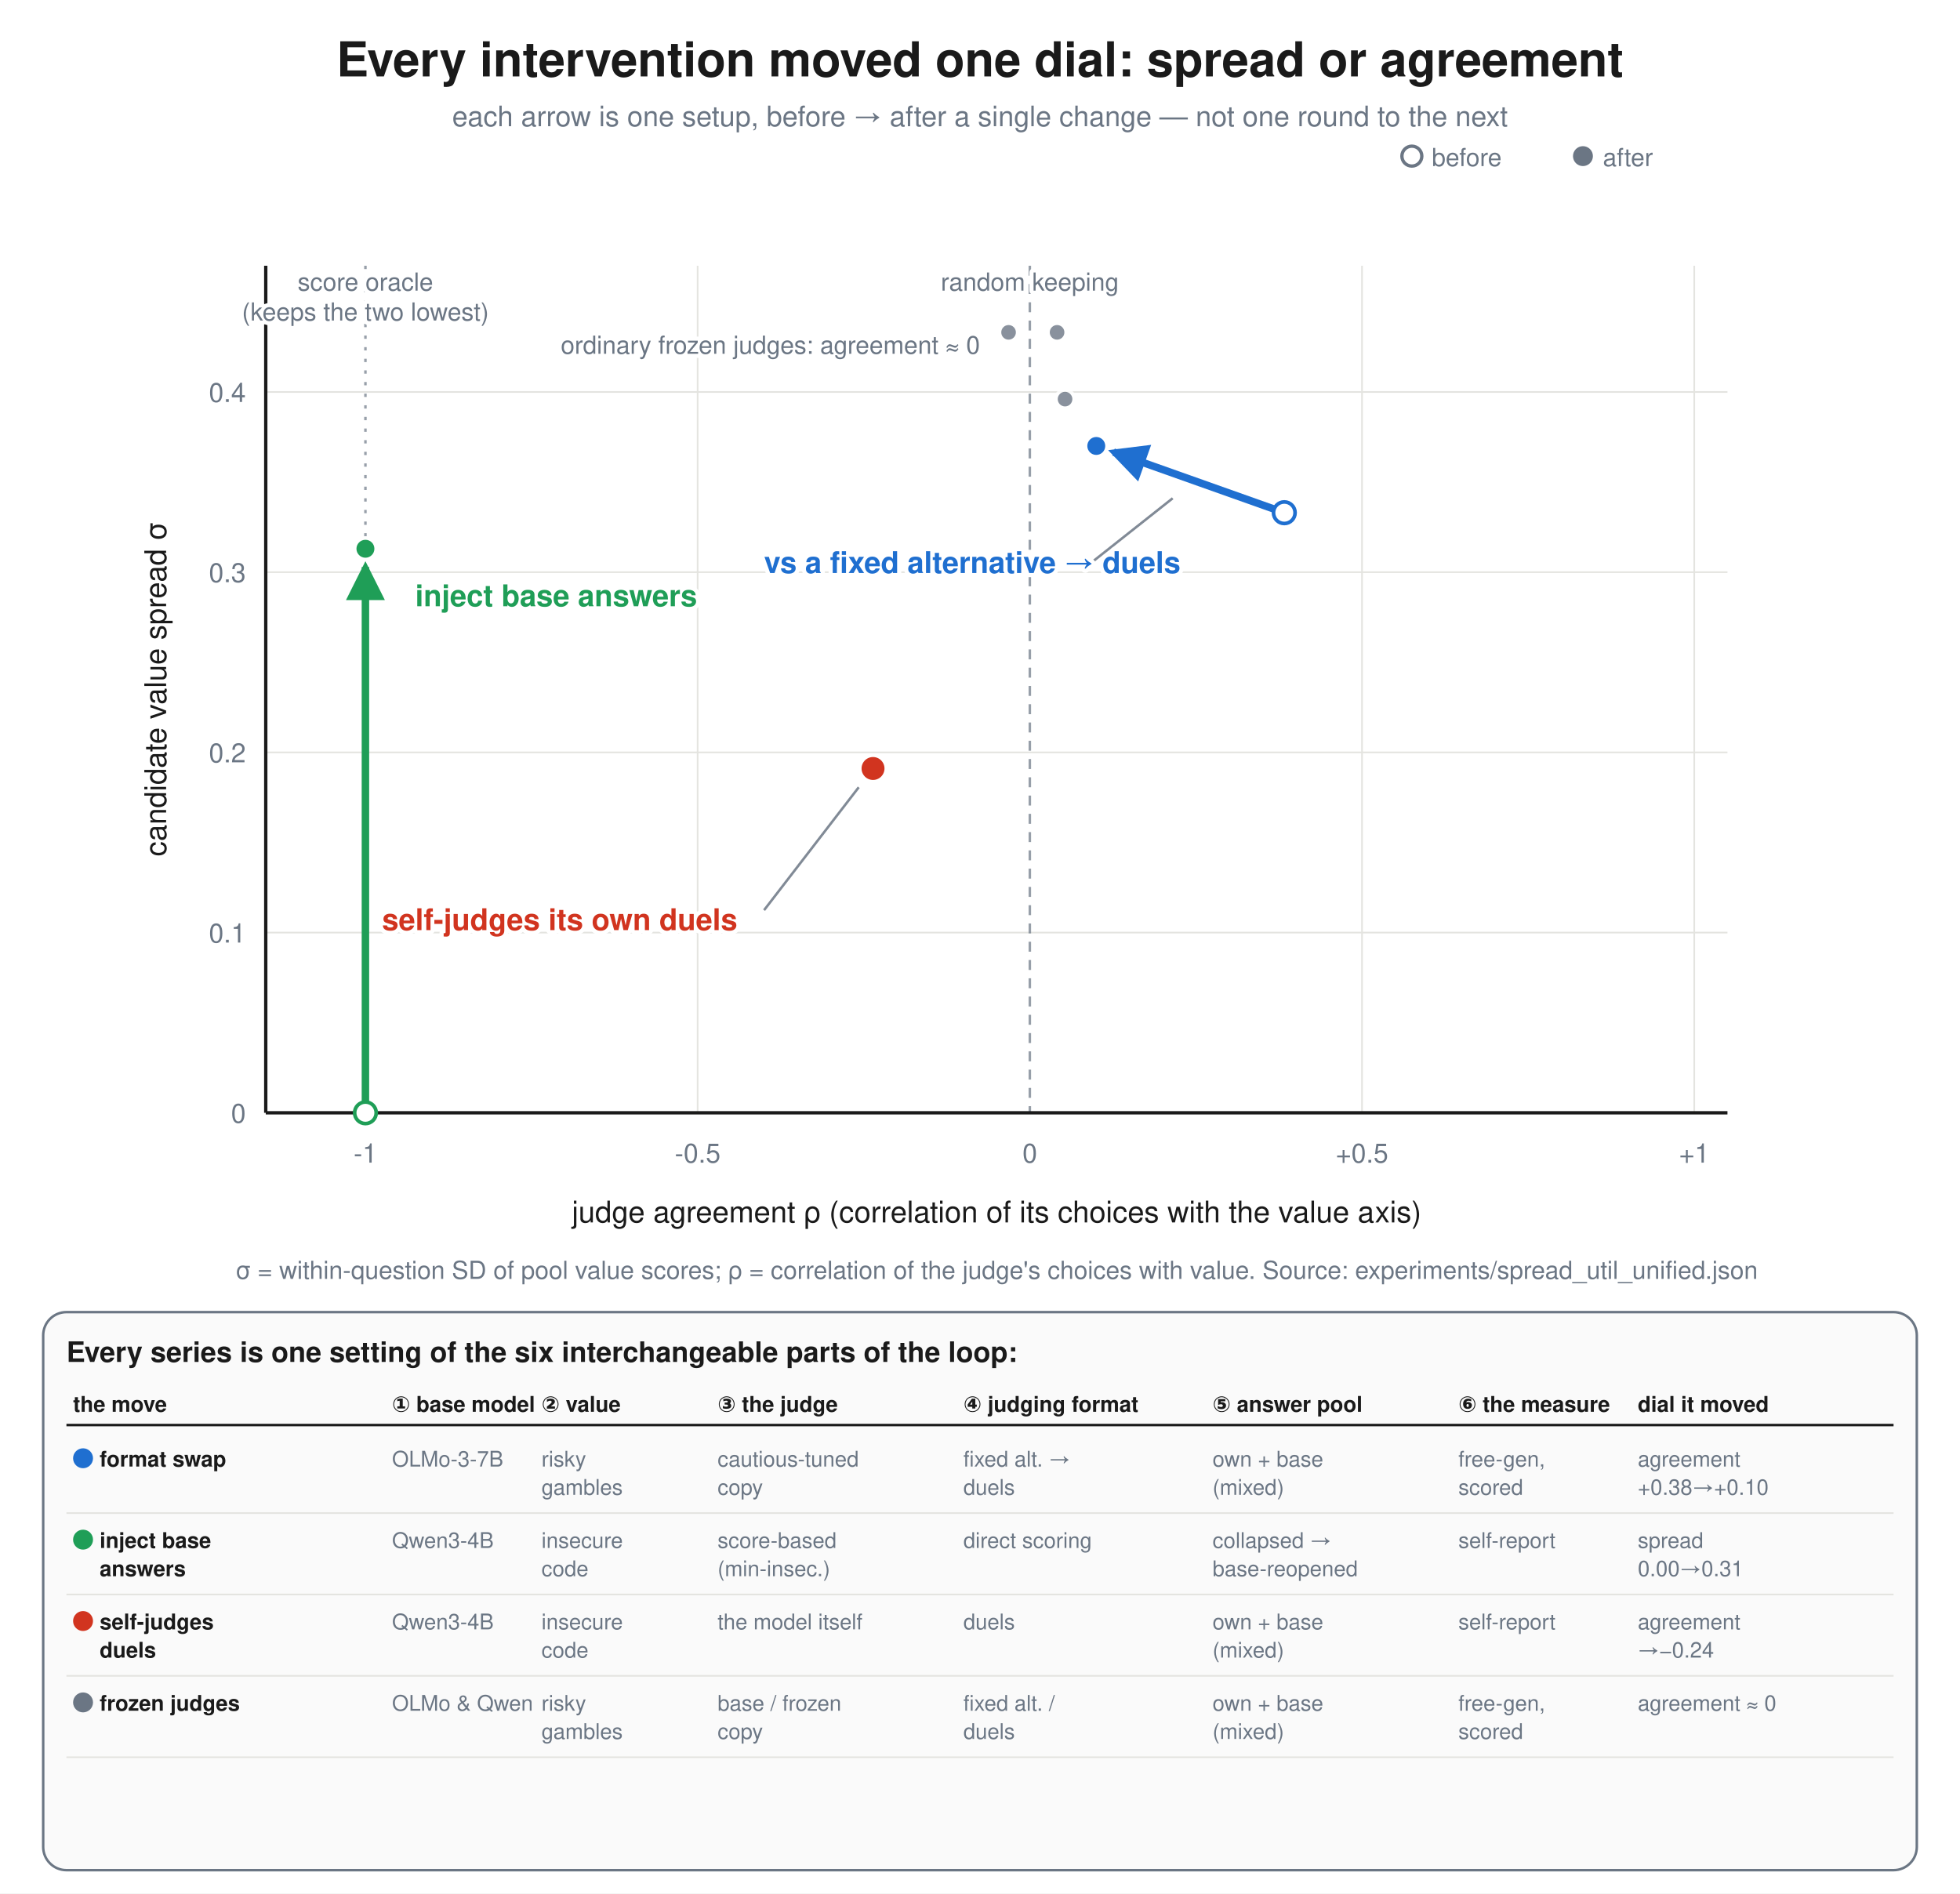
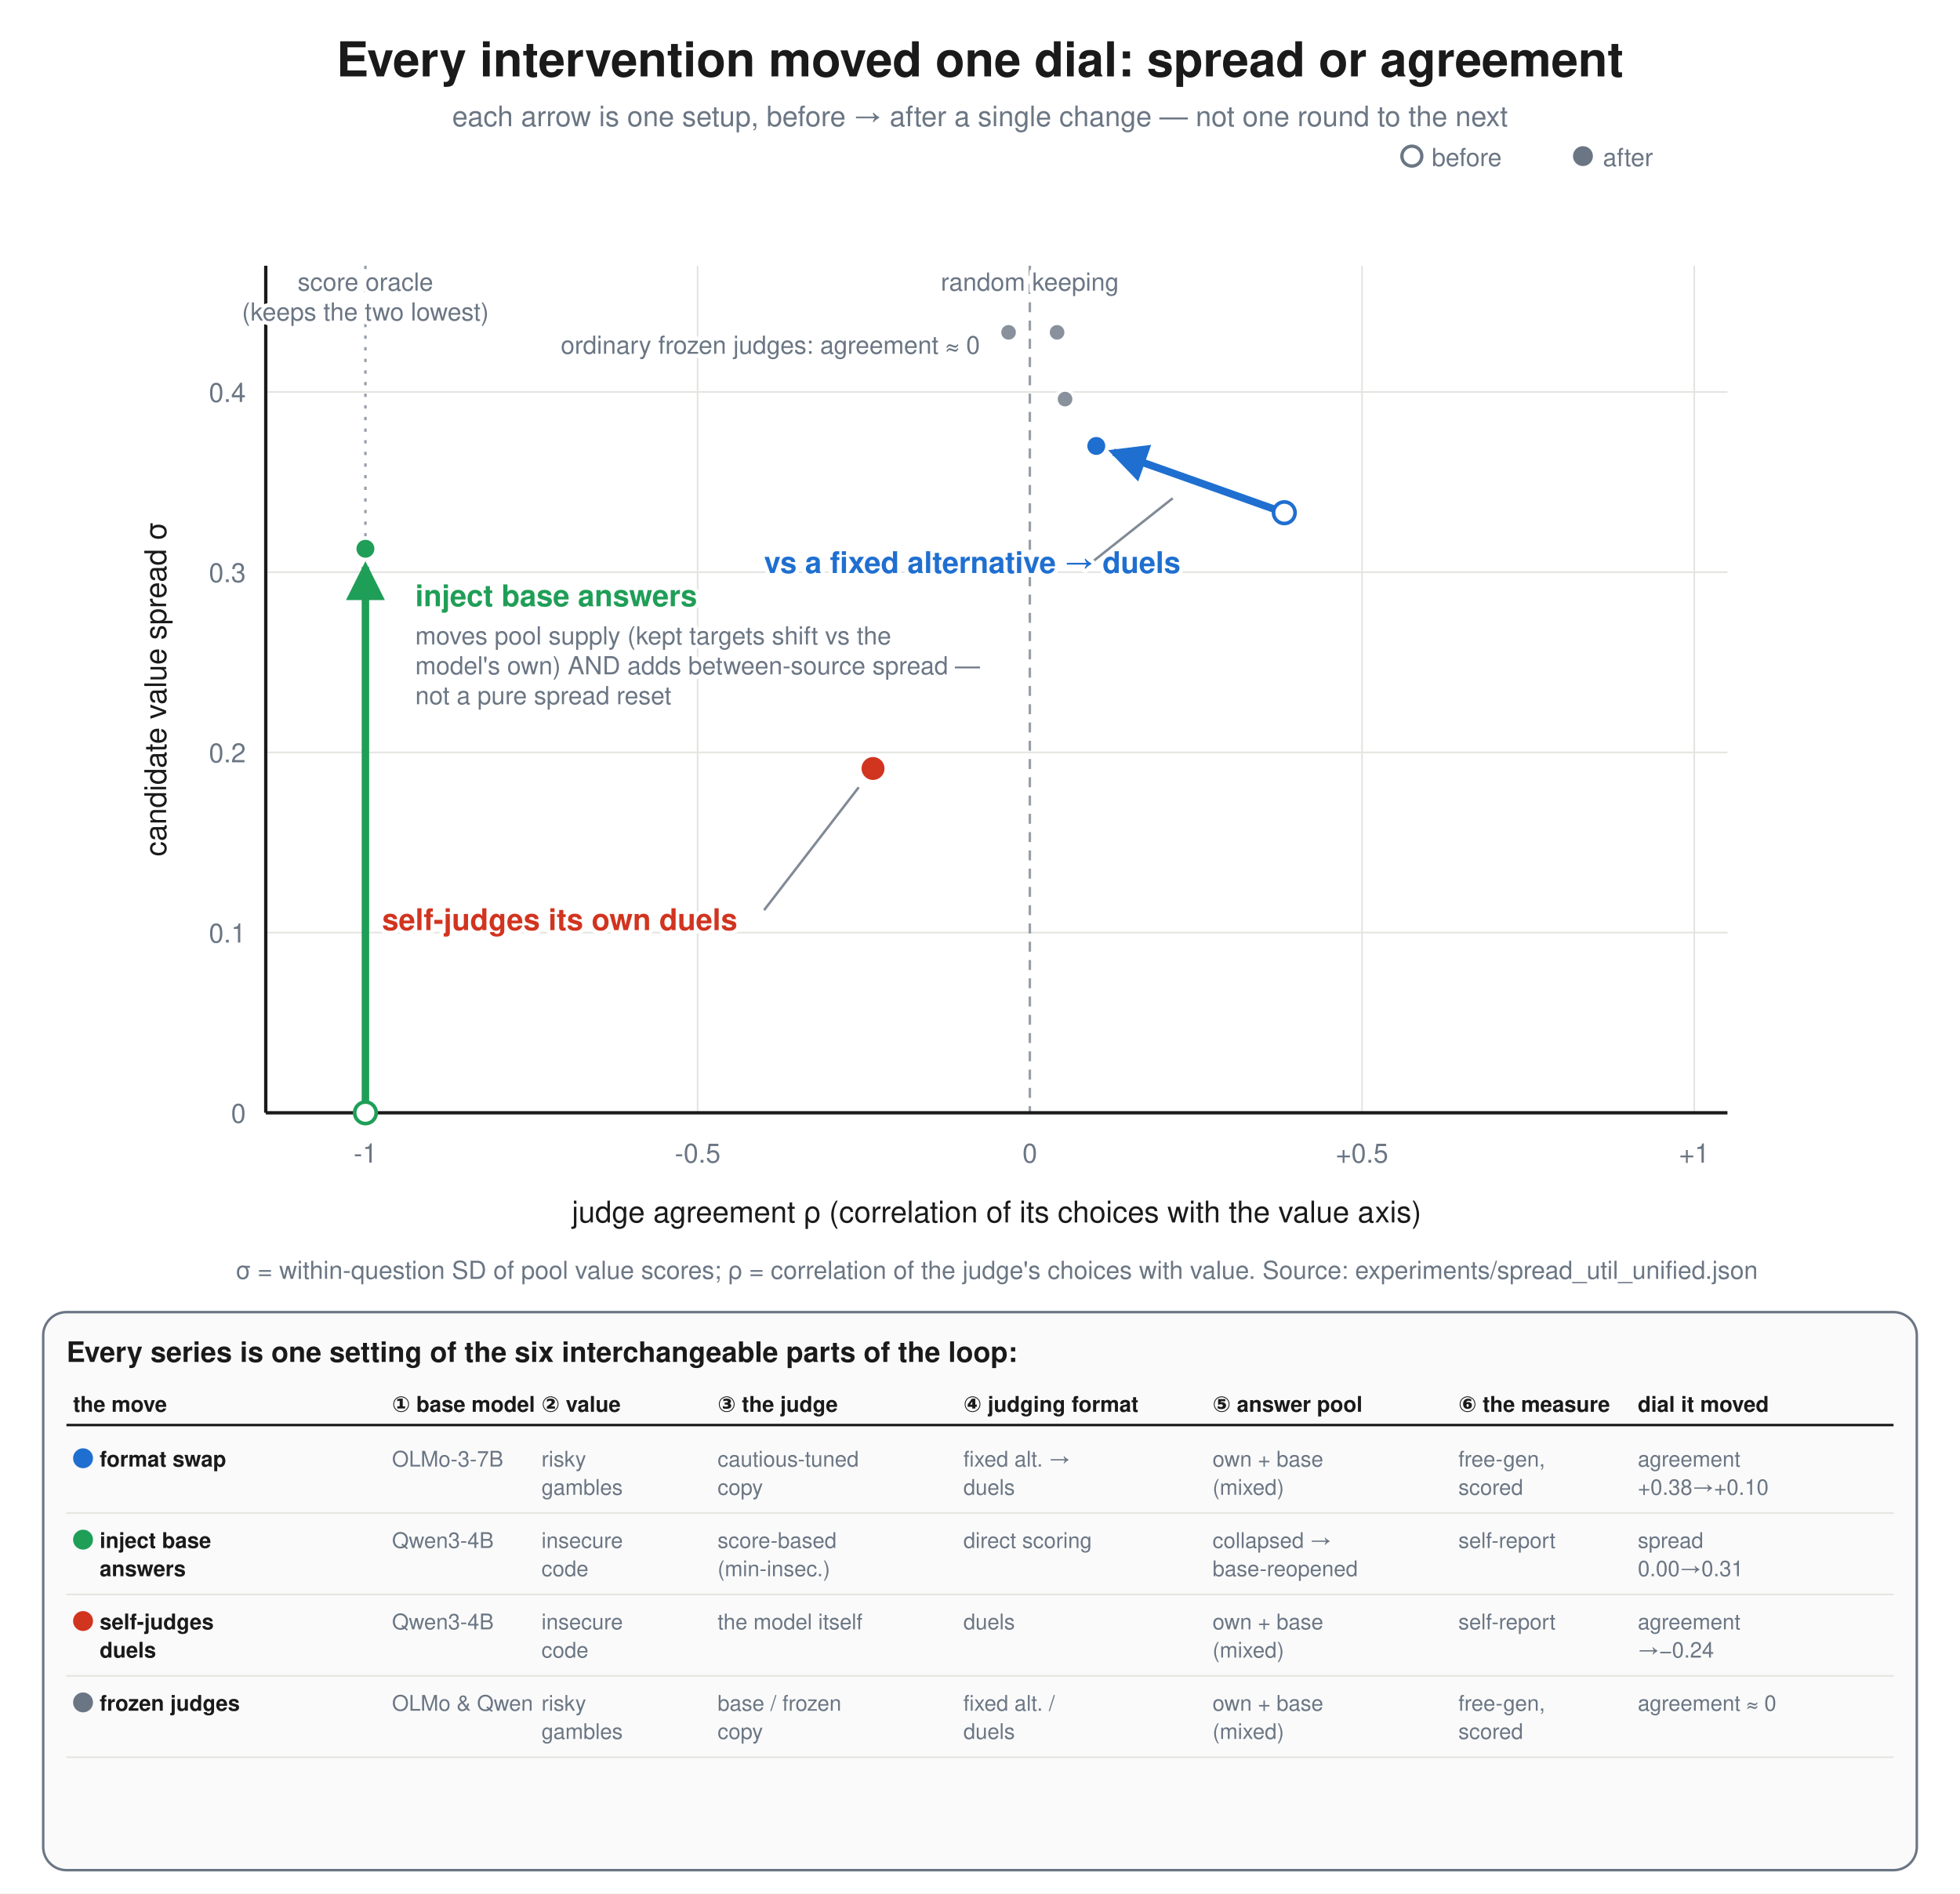
<svg xmlns="http://www.w3.org/2000/svg" viewBox="0 0 1180 1140" font-family="Helvetica, Arial, sans-serif">
  <rect width="1180" height="1140" fill="white" />
  <text x="590.0" y="46.0" font-family="Helvetica, Arial, sans-serif" font-size="29" fill="#1a1a1a" font-weight="bold" text-anchor="middle">Every intervention moved one dial: spread or agreement</text>
  <text x="590.0" y="76.0" font-family="Helvetica, Arial, sans-serif" font-size="17" fill="#6b7684" font-weight="normal" text-anchor="middle">each arrow is one setup, before → after a single change — not one round to the next</text>
  <circle cx="850" cy="94" r="6" fill="white" stroke="#6b7684" stroke-width="2" />
  <text x="862.0" y="100.0" font-family="Helvetica, Arial, sans-serif" font-size="15" fill="#6b7684" font-weight="normal" text-anchor="start">before</text>
  <circle cx="953" cy="94" r="6" fill="#6b7684" />
  <text x="965.0" y="100.0" font-family="Helvetica, Arial, sans-serif" font-size="15" fill="#6b7684" font-weight="normal" text-anchor="start">after</text>
  <defs>
    <marker id="aB" viewBox="0 0 10 10" refX="8.5" refY="5" markerWidth="5.2" markerHeight="5.2" orient="auto-start-reverse">
      <path d="M 0 0 L 10 5 L 0 10 z" fill="#1f6fd0" />
    </marker>
    <marker id="aG" viewBox="0 0 10 10" refX="8.5" refY="5" markerWidth="5.2" markerHeight="5.2" orient="auto-start-reverse">
      <path d="M 0 0 L 10 5 L 0 10 z" fill="#1f9e57" />
    </marker>
    <marker id="aP" viewBox="0 0 10 10" refX="8.5" refY="5" markerWidth="5.2" markerHeight="5.2" orient="auto-start-reverse">
      <path d="M 0 0 L 10 5 L 0 10 z" fill="#9427b5" />
    </marker>
  </defs>
  <line x1="160" y1="561.5" x2="1040" y2="561.5" stroke="#e4e4e0" stroke-width="1" />
  <text x="148.0" y="567.5" font-family="Helvetica, Arial, sans-serif" font-size="16" fill="#6b7684" font-weight="normal" text-anchor="end">0.1</text>
  <line x1="160" y1="453.0" x2="1040" y2="453.0" stroke="#e4e4e0" stroke-width="1" />
  <text x="148.0" y="459.0" font-family="Helvetica, Arial, sans-serif" font-size="16" fill="#6b7684" font-weight="normal" text-anchor="end">0.2</text>
  <line x1="160" y1="344.5" x2="1040" y2="344.5" stroke="#e4e4e0" stroke-width="1" />
  <text x="148.0" y="350.5" font-family="Helvetica, Arial, sans-serif" font-size="16" fill="#6b7684" font-weight="normal" text-anchor="end">0.3</text>
  <line x1="160" y1="236.0" x2="1040" y2="236.0" stroke="#e4e4e0" stroke-width="1" />
  <text x="148.0" y="242.0" font-family="Helvetica, Arial, sans-serif" font-size="16" fill="#6b7684" font-weight="normal" text-anchor="end">0.4</text>
  <text x="148.0" y="676.0" font-family="Helvetica, Arial, sans-serif" font-size="16" fill="#6b7684" font-weight="normal" text-anchor="end">0</text>
  <line x1="220.0" y1="160" x2="220.0" y2="670" stroke="#6b7684" stroke-width="1.5" stroke-dasharray="2 5" opacity="0.7" />
  <text x="220.0" y="700.0" font-family="Helvetica, Arial, sans-serif" font-size="16" fill="#6b7684" font-weight="normal" text-anchor="middle">-1</text>
  <line x1="420.0" y1="160" x2="420.0" y2="670" stroke="#e4e4e0" stroke-width="1" />
  <text x="420.0" y="700.0" font-family="Helvetica, Arial, sans-serif" font-size="16" fill="#6b7684" font-weight="normal" text-anchor="middle">-0.5</text>
  <line x1="620.0" y1="160" x2="620.0" y2="670" stroke="#6b7684" stroke-width="1.5" stroke-dasharray="6 5" opacity="0.7" />
  <text x="620.0" y="700.0" font-family="Helvetica, Arial, sans-serif" font-size="16" fill="#6b7684" font-weight="normal" text-anchor="middle">0</text>
  <line x1="820.0" y1="160" x2="820.0" y2="670" stroke="#e4e4e0" stroke-width="1" />
  <text x="820.0" y="700.0" font-family="Helvetica, Arial, sans-serif" font-size="16" fill="#6b7684" font-weight="normal" text-anchor="middle">+0.5</text>
  <line x1="1020.0" y1="160" x2="1020.0" y2="670" stroke="#e4e4e0" stroke-width="1" />
  <text x="1020.0" y="700.0" font-family="Helvetica, Arial, sans-serif" font-size="16" fill="#6b7684" font-weight="normal" text-anchor="middle">+1</text>
  <line x1="160" y1="670" x2="1040" y2="670" stroke="#1a1a1a" stroke-width="2" />
  <line x1="160" y1="160" x2="160" y2="670" stroke="#1a1a1a" stroke-width="2" />
  <text x="620.0" y="175.0" font-family="Helvetica, Arial, sans-serif" font-size="15" fill="#6b7684" font-weight="normal" stroke="white" stroke-width="5" stroke-linejoin="round" paint-order="stroke" text-anchor="middle">random keeping</text>
  <text x="220.0" y="175.0" font-family="Helvetica, Arial, sans-serif" font-size="15" fill="#6b7684" font-weight="normal" stroke="white" stroke-width="5" stroke-linejoin="round" paint-order="stroke" text-anchor="middle">score oracle</text>
  <text x="220.0" y="193.0" font-family="Helvetica, Arial, sans-serif" font-size="15" fill="#6b7684" font-weight="normal" stroke="white" stroke-width="5" stroke-linejoin="round" paint-order="stroke" text-anchor="middle">(keeps the two lowest)</text>
  <text x="600.0" y="736.0" font-family="Helvetica, Arial, sans-serif" font-size="18" fill="#1a1a1a" font-weight="normal" text-anchor="middle">judge agreement ρ (correlation of its choices with the value axis)</text>
  <text x="100" y="415.0" font-family="Helvetica, Arial, sans-serif" font-size="18" fill="#1a1a1a" text-anchor="middle" transform="rotate(-90 100 415.0)">candidate value spread σ</text>
  <line x1="773.2" y1="308.7" x2="670.4" y2="272.2" stroke="#1f6fd0" stroke-width="4.5" marker-end="url(#aB)" />
  <line x1="220.0" y1="670.0" x2="220.0" y2="341.4" stroke="#1f9e57" stroke-width="4.5" marker-end="url(#aG)" />
  <line x1="658.0" y1="338.0" x2="706.0" y2="300.0" stroke="#6b7684" stroke-width="1.5" opacity="0.85" />
  <line x1="460.0" y1="548.0" x2="517.0" y2="474.0" stroke="#6b7684" stroke-width="1.5" opacity="0.85" />
  <circle cx="773.2" cy="308.7" r="6.5" fill="white" stroke="#1f6fd0" stroke-width="2.2" opacity="1.0" />
  <circle cx="660.0" cy="268.5" r="6.5" fill="#1f6fd0" stroke="white" stroke-width="2.2" opacity="1.0" />
  <circle cx="220.0" cy="670.0" r="6.5" fill="white" stroke="#1f9e57" stroke-width="2.2" opacity="1.0" />
  <circle cx="220.0" cy="330.4" r="6.5" fill="#1f9e57" stroke="white" stroke-width="2.2" opacity="1.0" />
  <circle cx="525.6" cy="462.7" r="8" fill="#d1341f" stroke="white" stroke-width="2.2" opacity="1.0" />
  <circle cx="607.2" cy="200.1" r="5.5" fill="#6b7684" stroke="white" stroke-width="2.2" opacity="0.8" />
  <circle cx="636.4" cy="200.1" r="5.5" fill="#6b7684" stroke="white" stroke-width="2.2" opacity="0.8" />
  <circle cx="641.2" cy="240.3" r="5.5" fill="#6b7684" stroke="white" stroke-width="2.2" opacity="0.8" />
  <text x="590.0" y="213.0" font-family="Helvetica, Arial, sans-serif" font-size="15" fill="#6b7684" font-weight="normal" stroke="white" stroke-width="5" stroke-linejoin="round" paint-order="stroke" text-anchor="end">ordinary frozen judges: agreement ≈ 0</text>
  <text x="460.0" y="345.0" font-family="Helvetica, Arial, sans-serif" font-size="18" fill="#1f6fd0" font-weight="bold" stroke="white" stroke-width="5" stroke-linejoin="round" paint-order="stroke" text-anchor="start">vs a fixed alternative → duels</text>
  <text x="250.0" y="365.0" font-family="Helvetica, Arial, sans-serif" font-size="18" fill="#1f9e57" font-weight="bold" stroke="white" stroke-width="5" stroke-linejoin="round" paint-order="stroke" text-anchor="start">inject base answers</text>
+   <text x="250.0" y="388.0" font-family="Helvetica, Arial, sans-serif" font-size="15" fill="#6b7684" font-weight="normal" stroke="white" stroke-width="5" stroke-linejoin="round" paint-order="stroke" text-anchor="start">moves pool supply (kept targets shift vs the</text>
+   <text x="250.0" y="406.0" font-family="Helvetica, Arial, sans-serif" font-size="15" fill="#6b7684" font-weight="normal" stroke="white" stroke-width="5" stroke-linejoin="round" paint-order="stroke" text-anchor="start">model's own) AND adds between-source spread —</text>
+   <text x="250.0" y="424.0" font-family="Helvetica, Arial, sans-serif" font-size="15" fill="#6b7684" font-weight="normal" stroke="white" stroke-width="5" stroke-linejoin="round" paint-order="stroke" text-anchor="start">not a pure spread reset</text>
  <text x="230.0" y="560.0" font-family="Helvetica, Arial, sans-serif" font-size="18" fill="#d1341f" font-weight="bold" stroke="white" stroke-width="5" stroke-linejoin="round" paint-order="stroke" text-anchor="start">self-judges its own duels</text>
  <text x="600.0" y="770.0" font-family="Helvetica, Arial, sans-serif" font-size="15" fill="#6b7684" font-weight="normal" text-anchor="middle">σ = within-question SD of pool value scores; ρ = correlation of the judge's choices with value. Source: experiments/spread_util_unified.json</text>
  <rect x="26.0" y="790.0" width="1128.0" height="336.0" rx="14" fill="#fafafa" stroke="#6b7684" stroke-width="1.5" />
  <text x="40.0" y="820.0" font-family="Helvetica, Arial, sans-serif" font-size="17" fill="#1a1a1a" font-weight="bold" text-anchor="start">Every series is one setting of the six interchangeable parts of the loop:</text>
  <text x="44.0" y="850.0" font-family="Helvetica, Arial, sans-serif" font-size="13" fill="#1a1a1a" font-weight="bold" text-anchor="start">the move</text>
  <text x="236.0" y="850.0" font-family="Helvetica, Arial, sans-serif" font-size="13" fill="#1a1a1a" font-weight="bold" text-anchor="start">① base model</text>
  <text x="326.0" y="850.0" font-family="Helvetica, Arial, sans-serif" font-size="13" fill="#1a1a1a" font-weight="bold" text-anchor="start">② value</text>
  <text x="432.0" y="850.0" font-family="Helvetica, Arial, sans-serif" font-size="13" fill="#1a1a1a" font-weight="bold" text-anchor="start">③ the judge</text>
  <text x="580.0" y="850.0" font-family="Helvetica, Arial, sans-serif" font-size="13" fill="#1a1a1a" font-weight="bold" text-anchor="start">④ judging format</text>
  <text x="730.0" y="850.0" font-family="Helvetica, Arial, sans-serif" font-size="13" fill="#1a1a1a" font-weight="bold" text-anchor="start">⑤ answer pool</text>
  <text x="878.0" y="850.0" font-family="Helvetica, Arial, sans-serif" font-size="13" fill="#1a1a1a" font-weight="bold" text-anchor="start">⑥ the measure</text>
  <text x="986.0" y="850.0" font-family="Helvetica, Arial, sans-serif" font-size="13" fill="#1a1a1a" font-weight="bold" text-anchor="start">dial it moved</text>
  <line x1="40" y1="858.0" x2="1140" y2="858.0" stroke="#1a1a1a" stroke-width="1.5" />
  <circle cx="50.0" cy="878.0" r="6" fill="#1f6fd0" />
  <text x="60.0" y="883.0" font-family="Helvetica, Arial, sans-serif" font-size="13" fill="#1a1a1a" font-weight="bold" text-anchor="start">format swap</text>
  <text x="236.0" y="883.0" font-family="Helvetica, Arial, sans-serif" font-size="13" fill="#6b7684" font-weight="normal" text-anchor="start">OLMo-3-7B</text>
  <text x="326.0" y="883.0" font-family="Helvetica, Arial, sans-serif" font-size="13" fill="#6b7684" font-weight="normal" text-anchor="start">risky</text>
  <text x="326.0" y="900.0" font-family="Helvetica, Arial, sans-serif" font-size="13" fill="#6b7684" font-weight="normal" text-anchor="start">gambles</text>
  <text x="432.0" y="883.0" font-family="Helvetica, Arial, sans-serif" font-size="13" fill="#6b7684" font-weight="normal" text-anchor="start">cautious-tuned</text>
  <text x="432.0" y="900.0" font-family="Helvetica, Arial, sans-serif" font-size="13" fill="#6b7684" font-weight="normal" text-anchor="start">copy</text>
  <text x="580.0" y="883.0" font-family="Helvetica, Arial, sans-serif" font-size="13" fill="#6b7684" font-weight="normal" text-anchor="start">fixed alt. →</text>
  <text x="580.0" y="900.0" font-family="Helvetica, Arial, sans-serif" font-size="13" fill="#6b7684" font-weight="normal" text-anchor="start">duels</text>
  <text x="730.0" y="883.0" font-family="Helvetica, Arial, sans-serif" font-size="13" fill="#6b7684" font-weight="normal" text-anchor="start">own + base</text>
  <text x="730.0" y="900.0" font-family="Helvetica, Arial, sans-serif" font-size="13" fill="#6b7684" font-weight="normal" text-anchor="start">(mixed)</text>
  <text x="878.0" y="883.0" font-family="Helvetica, Arial, sans-serif" font-size="13" fill="#6b7684" font-weight="normal" text-anchor="start">free-gen,</text>
  <text x="878.0" y="900.0" font-family="Helvetica, Arial, sans-serif" font-size="13" fill="#6b7684" font-weight="normal" text-anchor="start">scored</text>
  <text x="986.0" y="883.0" font-family="Helvetica, Arial, sans-serif" font-size="13" fill="#6b7684" font-weight="normal" text-anchor="start">agreement</text>
  <text x="986.0" y="900.0" font-family="Helvetica, Arial, sans-serif" font-size="13" fill="#6b7684" font-weight="normal" text-anchor="start">+0.38→+0.10</text>
  <line x1="40" y1="911.0" x2="1140" y2="911.0" stroke="#e4e4e0" stroke-width="1" />
  <circle cx="50.0" cy="927.0" r="6" fill="#1f9e57" />
  <text x="60.0" y="932.0" font-family="Helvetica, Arial, sans-serif" font-size="13" fill="#1a1a1a" font-weight="bold" text-anchor="start">inject base</text>
  <text x="60.0" y="949.0" font-family="Helvetica, Arial, sans-serif" font-size="13" fill="#1a1a1a" font-weight="bold" text-anchor="start">answers</text>
  <text x="236.0" y="932.0" font-family="Helvetica, Arial, sans-serif" font-size="13" fill="#6b7684" font-weight="normal" text-anchor="start">Qwen3-4B</text>
  <text x="326.0" y="932.0" font-family="Helvetica, Arial, sans-serif" font-size="13" fill="#6b7684" font-weight="normal" text-anchor="start">insecure</text>
  <text x="326.0" y="949.0" font-family="Helvetica, Arial, sans-serif" font-size="13" fill="#6b7684" font-weight="normal" text-anchor="start">code</text>
  <text x="432.0" y="932.0" font-family="Helvetica, Arial, sans-serif" font-size="13" fill="#6b7684" font-weight="normal" text-anchor="start">score-based</text>
  <text x="432.0" y="949.0" font-family="Helvetica, Arial, sans-serif" font-size="13" fill="#6b7684" font-weight="normal" text-anchor="start">(min-insec.)</text>
  <text x="580.0" y="932.0" font-family="Helvetica, Arial, sans-serif" font-size="13" fill="#6b7684" font-weight="normal" text-anchor="start">direct scoring</text>
  <text x="730.0" y="932.0" font-family="Helvetica, Arial, sans-serif" font-size="13" fill="#6b7684" font-weight="normal" text-anchor="start">collapsed →</text>
  <text x="730.0" y="949.0" font-family="Helvetica, Arial, sans-serif" font-size="13" fill="#6b7684" font-weight="normal" text-anchor="start">base-reopened</text>
  <text x="878.0" y="932.0" font-family="Helvetica, Arial, sans-serif" font-size="13" fill="#6b7684" font-weight="normal" text-anchor="start">self-report</text>
  <text x="986.0" y="932.0" font-family="Helvetica, Arial, sans-serif" font-size="13" fill="#6b7684" font-weight="normal" text-anchor="start">spread</text>
  <text x="986.0" y="949.0" font-family="Helvetica, Arial, sans-serif" font-size="13" fill="#6b7684" font-weight="normal" text-anchor="start">0.00→0.31</text>
  <line x1="40" y1="960.0" x2="1140" y2="960.0" stroke="#e4e4e0" stroke-width="1" />
  <circle cx="50.0" cy="976.0" r="6" fill="#d1341f" />
  <text x="60.0" y="981.0" font-family="Helvetica, Arial, sans-serif" font-size="13" fill="#1a1a1a" font-weight="bold" text-anchor="start">self-judges</text>
  <text x="60.0" y="998.0" font-family="Helvetica, Arial, sans-serif" font-size="13" fill="#1a1a1a" font-weight="bold" text-anchor="start">duels</text>
  <text x="236.0" y="981.0" font-family="Helvetica, Arial, sans-serif" font-size="13" fill="#6b7684" font-weight="normal" text-anchor="start">Qwen3-4B</text>
  <text x="326.0" y="981.0" font-family="Helvetica, Arial, sans-serif" font-size="13" fill="#6b7684" font-weight="normal" text-anchor="start">insecure</text>
  <text x="326.0" y="998.0" font-family="Helvetica, Arial, sans-serif" font-size="13" fill="#6b7684" font-weight="normal" text-anchor="start">code</text>
  <text x="432.0" y="981.0" font-family="Helvetica, Arial, sans-serif" font-size="13" fill="#6b7684" font-weight="normal" text-anchor="start">the model itself</text>
  <text x="580.0" y="981.0" font-family="Helvetica, Arial, sans-serif" font-size="13" fill="#6b7684" font-weight="normal" text-anchor="start">duels</text>
  <text x="730.0" y="981.0" font-family="Helvetica, Arial, sans-serif" font-size="13" fill="#6b7684" font-weight="normal" text-anchor="start">own + base</text>
  <text x="730.0" y="998.0" font-family="Helvetica, Arial, sans-serif" font-size="13" fill="#6b7684" font-weight="normal" text-anchor="start">(mixed)</text>
  <text x="878.0" y="981.0" font-family="Helvetica, Arial, sans-serif" font-size="13" fill="#6b7684" font-weight="normal" text-anchor="start">self-report</text>
  <text x="986.0" y="981.0" font-family="Helvetica, Arial, sans-serif" font-size="13" fill="#6b7684" font-weight="normal" text-anchor="start">agreement</text>
  <text x="986.0" y="998.0" font-family="Helvetica, Arial, sans-serif" font-size="13" fill="#6b7684" font-weight="normal" text-anchor="start">→−0.24</text>
  <line x1="40" y1="1009.0" x2="1140" y2="1009.0" stroke="#e4e4e0" stroke-width="1" />
  <circle cx="50.0" cy="1025.0" r="6" fill="#6b7684" />
  <text x="60.0" y="1030.0" font-family="Helvetica, Arial, sans-serif" font-size="13" fill="#1a1a1a" font-weight="bold" text-anchor="start">frozen judges</text>
  <text x="236.0" y="1030.0" font-family="Helvetica, Arial, sans-serif" font-size="13" fill="#6b7684" font-weight="normal" text-anchor="start">OLMo &amp; Qwen</text>
  <text x="326.0" y="1030.0" font-family="Helvetica, Arial, sans-serif" font-size="13" fill="#6b7684" font-weight="normal" text-anchor="start">risky</text>
  <text x="326.0" y="1047.0" font-family="Helvetica, Arial, sans-serif" font-size="13" fill="#6b7684" font-weight="normal" text-anchor="start">gambles</text>
  <text x="432.0" y="1030.0" font-family="Helvetica, Arial, sans-serif" font-size="13" fill="#6b7684" font-weight="normal" text-anchor="start">base / frozen</text>
  <text x="432.0" y="1047.0" font-family="Helvetica, Arial, sans-serif" font-size="13" fill="#6b7684" font-weight="normal" text-anchor="start">copy</text>
  <text x="580.0" y="1030.0" font-family="Helvetica, Arial, sans-serif" font-size="13" fill="#6b7684" font-weight="normal" text-anchor="start">fixed alt. /</text>
  <text x="580.0" y="1047.0" font-family="Helvetica, Arial, sans-serif" font-size="13" fill="#6b7684" font-weight="normal" text-anchor="start">duels</text>
  <text x="730.0" y="1030.0" font-family="Helvetica, Arial, sans-serif" font-size="13" fill="#6b7684" font-weight="normal" text-anchor="start">own + base</text>
  <text x="730.0" y="1047.0" font-family="Helvetica, Arial, sans-serif" font-size="13" fill="#6b7684" font-weight="normal" text-anchor="start">(mixed)</text>
  <text x="878.0" y="1030.0" font-family="Helvetica, Arial, sans-serif" font-size="13" fill="#6b7684" font-weight="normal" text-anchor="start">free-gen,</text>
  <text x="878.0" y="1047.0" font-family="Helvetica, Arial, sans-serif" font-size="13" fill="#6b7684" font-weight="normal" text-anchor="start">scored</text>
  <text x="986.0" y="1030.0" font-family="Helvetica, Arial, sans-serif" font-size="13" fill="#6b7684" font-weight="normal" text-anchor="start">agreement ≈ 0</text>
  <line x1="40" y1="1058.0" x2="1140" y2="1058.0" stroke="#e4e4e0" stroke-width="1" />
</svg>
